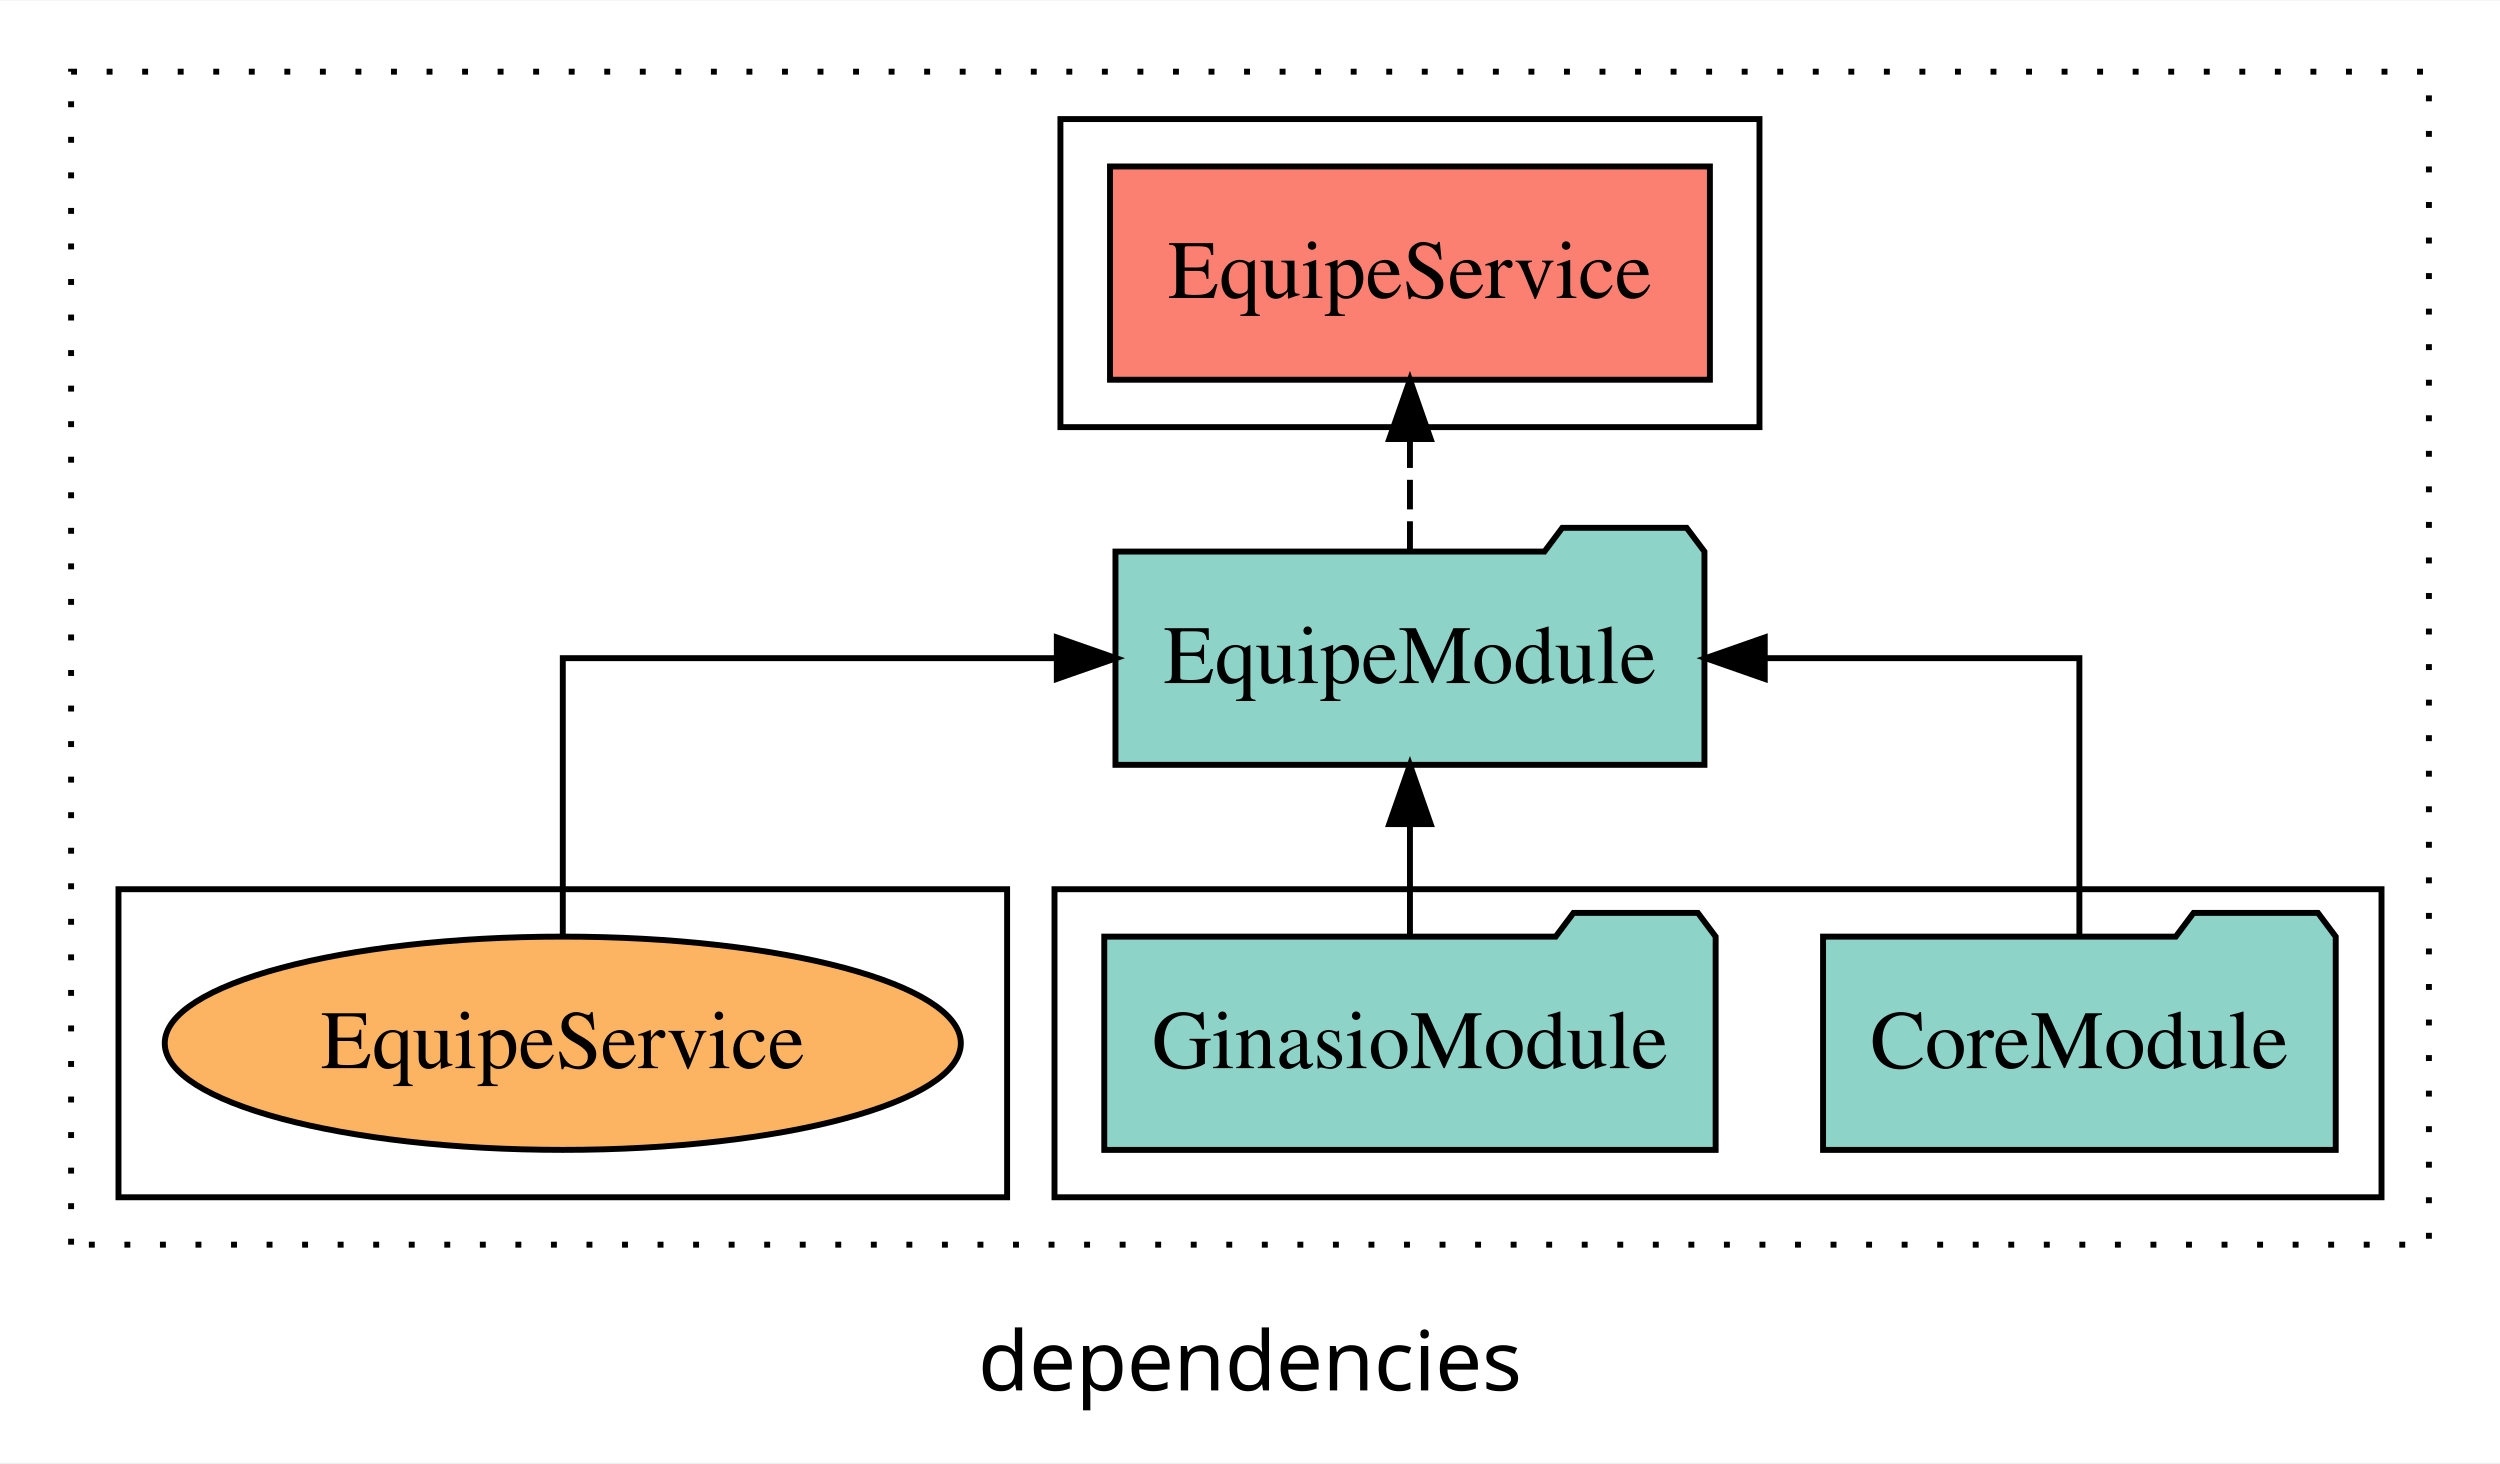
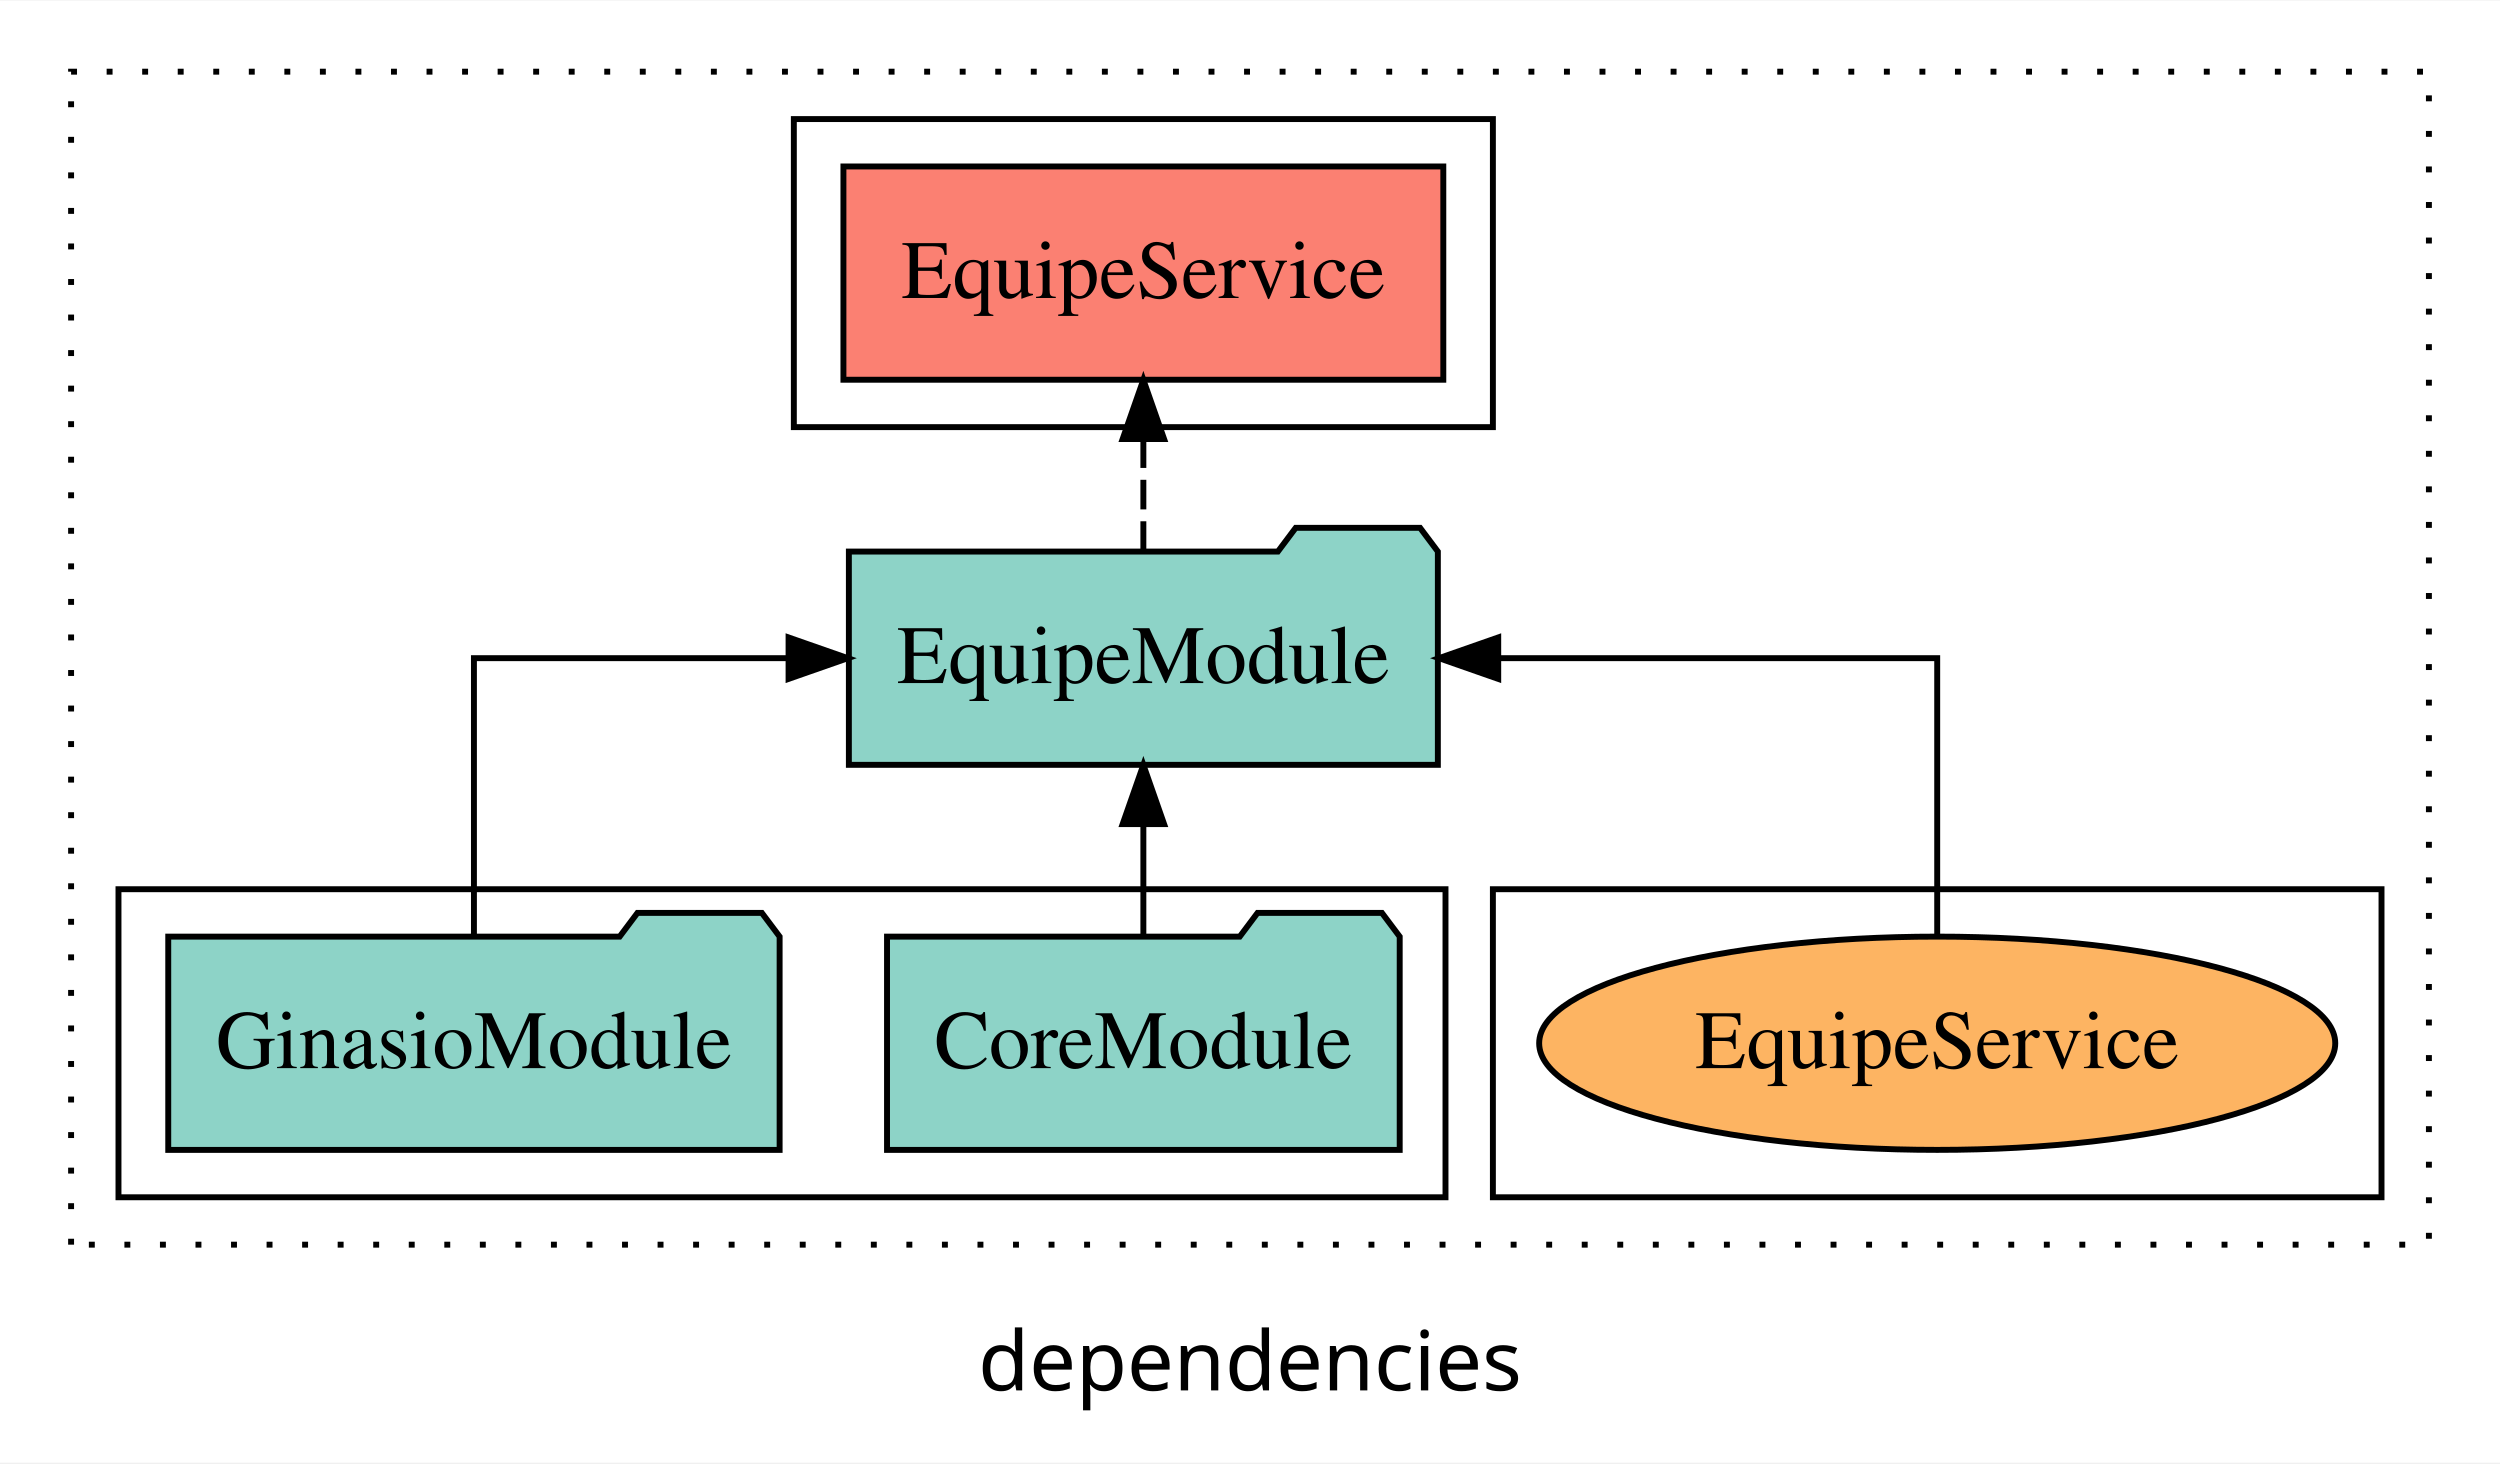
<svg xmlns="http://www.w3.org/2000/svg" width="422pt" height="247pt" viewBox="0.00 0.00 422.00 246.80">
  <g id="graph0" class="graph" transform="scale(1 1) rotate(0) translate(4 242.8)">
    <polygon fill="white" stroke="transparent" points="-4,4 -4,-242.8 418,-242.8 418,4 -4,4" />
    <text text-anchor="middle" x="207" y="-8.2" font-family="sans-serif" font-size="14.00">dependencies</text>
    <g id="clust1" class="cluster">
      <polygon fill="none" stroke="black" stroke-dasharray="1,5" points="8,-32.8 8,-230.8 406,-230.8 406,-32.8 8,-32.8" />
    </g>
+     <g id="clust6" class="cluster">
+       <polygon fill="none" stroke="black" points="248,-40.8 248,-92.8 398,-92.8 398,-40.8 248,-40.8" />
+     </g>
    <g id="clust3" class="cluster">
-       <polygon fill="none" stroke="black" points="174,-40.8 174,-92.8 398,-92.8 398,-40.8 174,-40.8" />
-     </g>
-     <g id="clust6" class="cluster">
-       <polygon fill="none" stroke="black" points="16,-40.8 16,-92.8 166,-92.8 166,-40.8 16,-40.8" />
+       <polygon fill="none" stroke="black" points="16,-40.8 16,-92.8 240,-92.8 240,-40.8 16,-40.8" />
    </g>
    <g id="clust4" class="cluster">
-       <polygon fill="none" stroke="black" points="175,-170.8 175,-222.8 293,-222.8 293,-170.8 175,-170.8" />
+       <polygon fill="none" stroke="black" points="130,-170.8 130,-222.8 248,-222.8 248,-170.8 130,-170.8" />
    </g>
    <g id="node1" class="node">
-       <polygon fill="#8dd3c7" stroke="black" points="390.27,-84.8 387.27,-88.8 366.27,-88.8 363.27,-84.8 303.73,-84.8 303.73,-48.8 390.27,-48.8 390.27,-84.8" />
-       <text text-anchor="middle" x="347" y="-62.6" font-family="Times,serif" font-size="14.00">CoreModule</text>
+       <polygon fill="#8dd3c7" stroke="black" points="232.27,-84.8 229.27,-88.8 208.27,-88.8 205.27,-84.8 145.73,-84.8 145.73,-48.8 232.27,-48.8 232.27,-84.8" />
+       <text text-anchor="middle" x="189" y="-62.6" font-family="Times,serif" font-size="14.00">CoreModule</text>
    </g>
    <g id="node3" class="node">
-       <polygon fill="#8dd3c7" stroke="black" points="283.71,-149.8 280.71,-153.8 259.71,-153.8 256.71,-149.8 184.29,-149.8 184.29,-113.8 283.71,-113.8 283.71,-149.8" />
-       <text text-anchor="middle" x="234" y="-127.6" font-family="Times,serif" font-size="14.00">EquipeModule</text>
+       <polygon fill="#8dd3c7" stroke="black" points="238.71,-149.8 235.71,-153.8 214.71,-153.8 211.71,-149.8 139.29,-149.8 139.29,-113.8 238.71,-113.8 238.71,-149.8" />
+       <text text-anchor="middle" x="189" y="-127.6" font-family="Times,serif" font-size="14.00">EquipeModule</text>
    </g>
    <g id="edge1" class="edge">
-       <path fill="none" stroke="black" d="M347,-84.91C347,-104.14 347,-131.8 347,-131.8 347,-131.8 293.89,-131.8 293.89,-131.8" />
-       <polygon fill="black" stroke="black" points="293.89,-128.3 283.89,-131.8 293.89,-135.3 293.89,-128.3" />
+       <path fill="none" stroke="black" d="M189,-84.91C189,-84.91 189,-103.79 189,-103.79" />
+       <polygon fill="black" stroke="black" points="185.5,-103.79 189,-113.79 192.5,-103.79 185.5,-103.79" />
    </g>
    <g id="node2" class="node">
-       <polygon fill="#8dd3c7" stroke="black" points="285.6,-84.8 282.6,-88.8 261.6,-88.8 258.6,-84.8 182.4,-84.8 182.4,-48.8 285.6,-48.8 285.6,-84.8" />
-       <text text-anchor="middle" x="234" y="-62.6" font-family="Times,serif" font-size="14.00">GinasioModule</text>
+       <polygon fill="#8dd3c7" stroke="black" points="127.6,-84.8 124.6,-88.8 103.6,-88.8 100.6,-84.8 24.4,-84.8 24.4,-48.8 127.6,-48.8 127.6,-84.8" />
+       <text text-anchor="middle" x="76" y="-62.6" font-family="Times,serif" font-size="14.00">GinasioModule</text>
    </g>
    <g id="edge2" class="edge">
-       <path fill="none" stroke="black" d="M234,-84.91C234,-84.91 234,-103.79 234,-103.79" />
-       <polygon fill="black" stroke="black" points="230.5,-103.79 234,-113.79 237.5,-103.79 230.5,-103.79" />
+       <path fill="none" stroke="black" d="M76,-84.91C76,-104.14 76,-131.8 76,-131.8 76,-131.8 129.11,-131.8 129.11,-131.8" />
+       <polygon fill="black" stroke="black" points="129.11,-135.3 139.11,-131.8 129.11,-128.3 129.11,-135.3" />
    </g>
    <g id="node4" class="node">
-       <polygon fill="#fb8072" stroke="black" points="284.63,-214.8 183.37,-214.8 183.37,-178.8 284.63,-178.8 284.63,-214.8" />
-       <text text-anchor="middle" x="234" y="-192.6" font-family="Times,serif" font-size="14.00">EquipeService </text>
+       <polygon fill="#fb8072" stroke="black" points="239.63,-214.8 138.37,-214.8 138.37,-178.8 239.63,-178.8 239.63,-214.8" />
+       <text text-anchor="middle" x="189" y="-192.6" font-family="Times,serif" font-size="14.00">EquipeService </text>
    </g>
    <g id="edge3" class="edge">
-       <path fill="none" stroke="black" stroke-dasharray="5,2" d="M234,-149.91C234,-149.91 234,-168.79 234,-168.79" />
-       <polygon fill="black" stroke="black" points="230.5,-168.79 234,-178.79 237.5,-168.79 230.5,-168.79" />
+       <path fill="none" stroke="black" stroke-dasharray="5,2" d="M189,-149.91C189,-149.91 189,-168.79 189,-168.79" />
+       <polygon fill="black" stroke="black" points="185.5,-168.79 189,-178.79 192.5,-168.79 185.5,-168.79" />
    </g>
    <g id="node5" class="node">
-       <ellipse fill="#fdb462" stroke="black" cx="91" cy="-66.8" rx="67.19" ry="18" />
-       <text text-anchor="middle" x="91" y="-62.6" font-family="Times,serif" font-size="14.00">EquipeService</text>
+       <ellipse fill="#fdb462" stroke="black" cx="323" cy="-66.8" rx="67.19" ry="18" />
+       <text text-anchor="middle" x="323" y="-62.6" font-family="Times,serif" font-size="14.00">EquipeService</text>
    </g>
    <g id="edge4" class="edge">
-       <path fill="none" stroke="black" d="M91,-84.91C91,-104.14 91,-131.8 91,-131.8 91,-131.8 174.39,-131.8 174.39,-131.8" />
-       <polygon fill="black" stroke="black" points="174.39,-135.3 184.39,-131.8 174.39,-128.3 174.39,-135.3" />
+       <path fill="none" stroke="black" d="M323,-84.91C323,-104.14 323,-131.8 323,-131.8 323,-131.8 248.9,-131.8 248.9,-131.8" />
+       <polygon fill="black" stroke="black" points="248.9,-128.3 238.9,-131.8 248.9,-135.3 248.9,-128.3" />
    </g>
  </g>
</svg>
